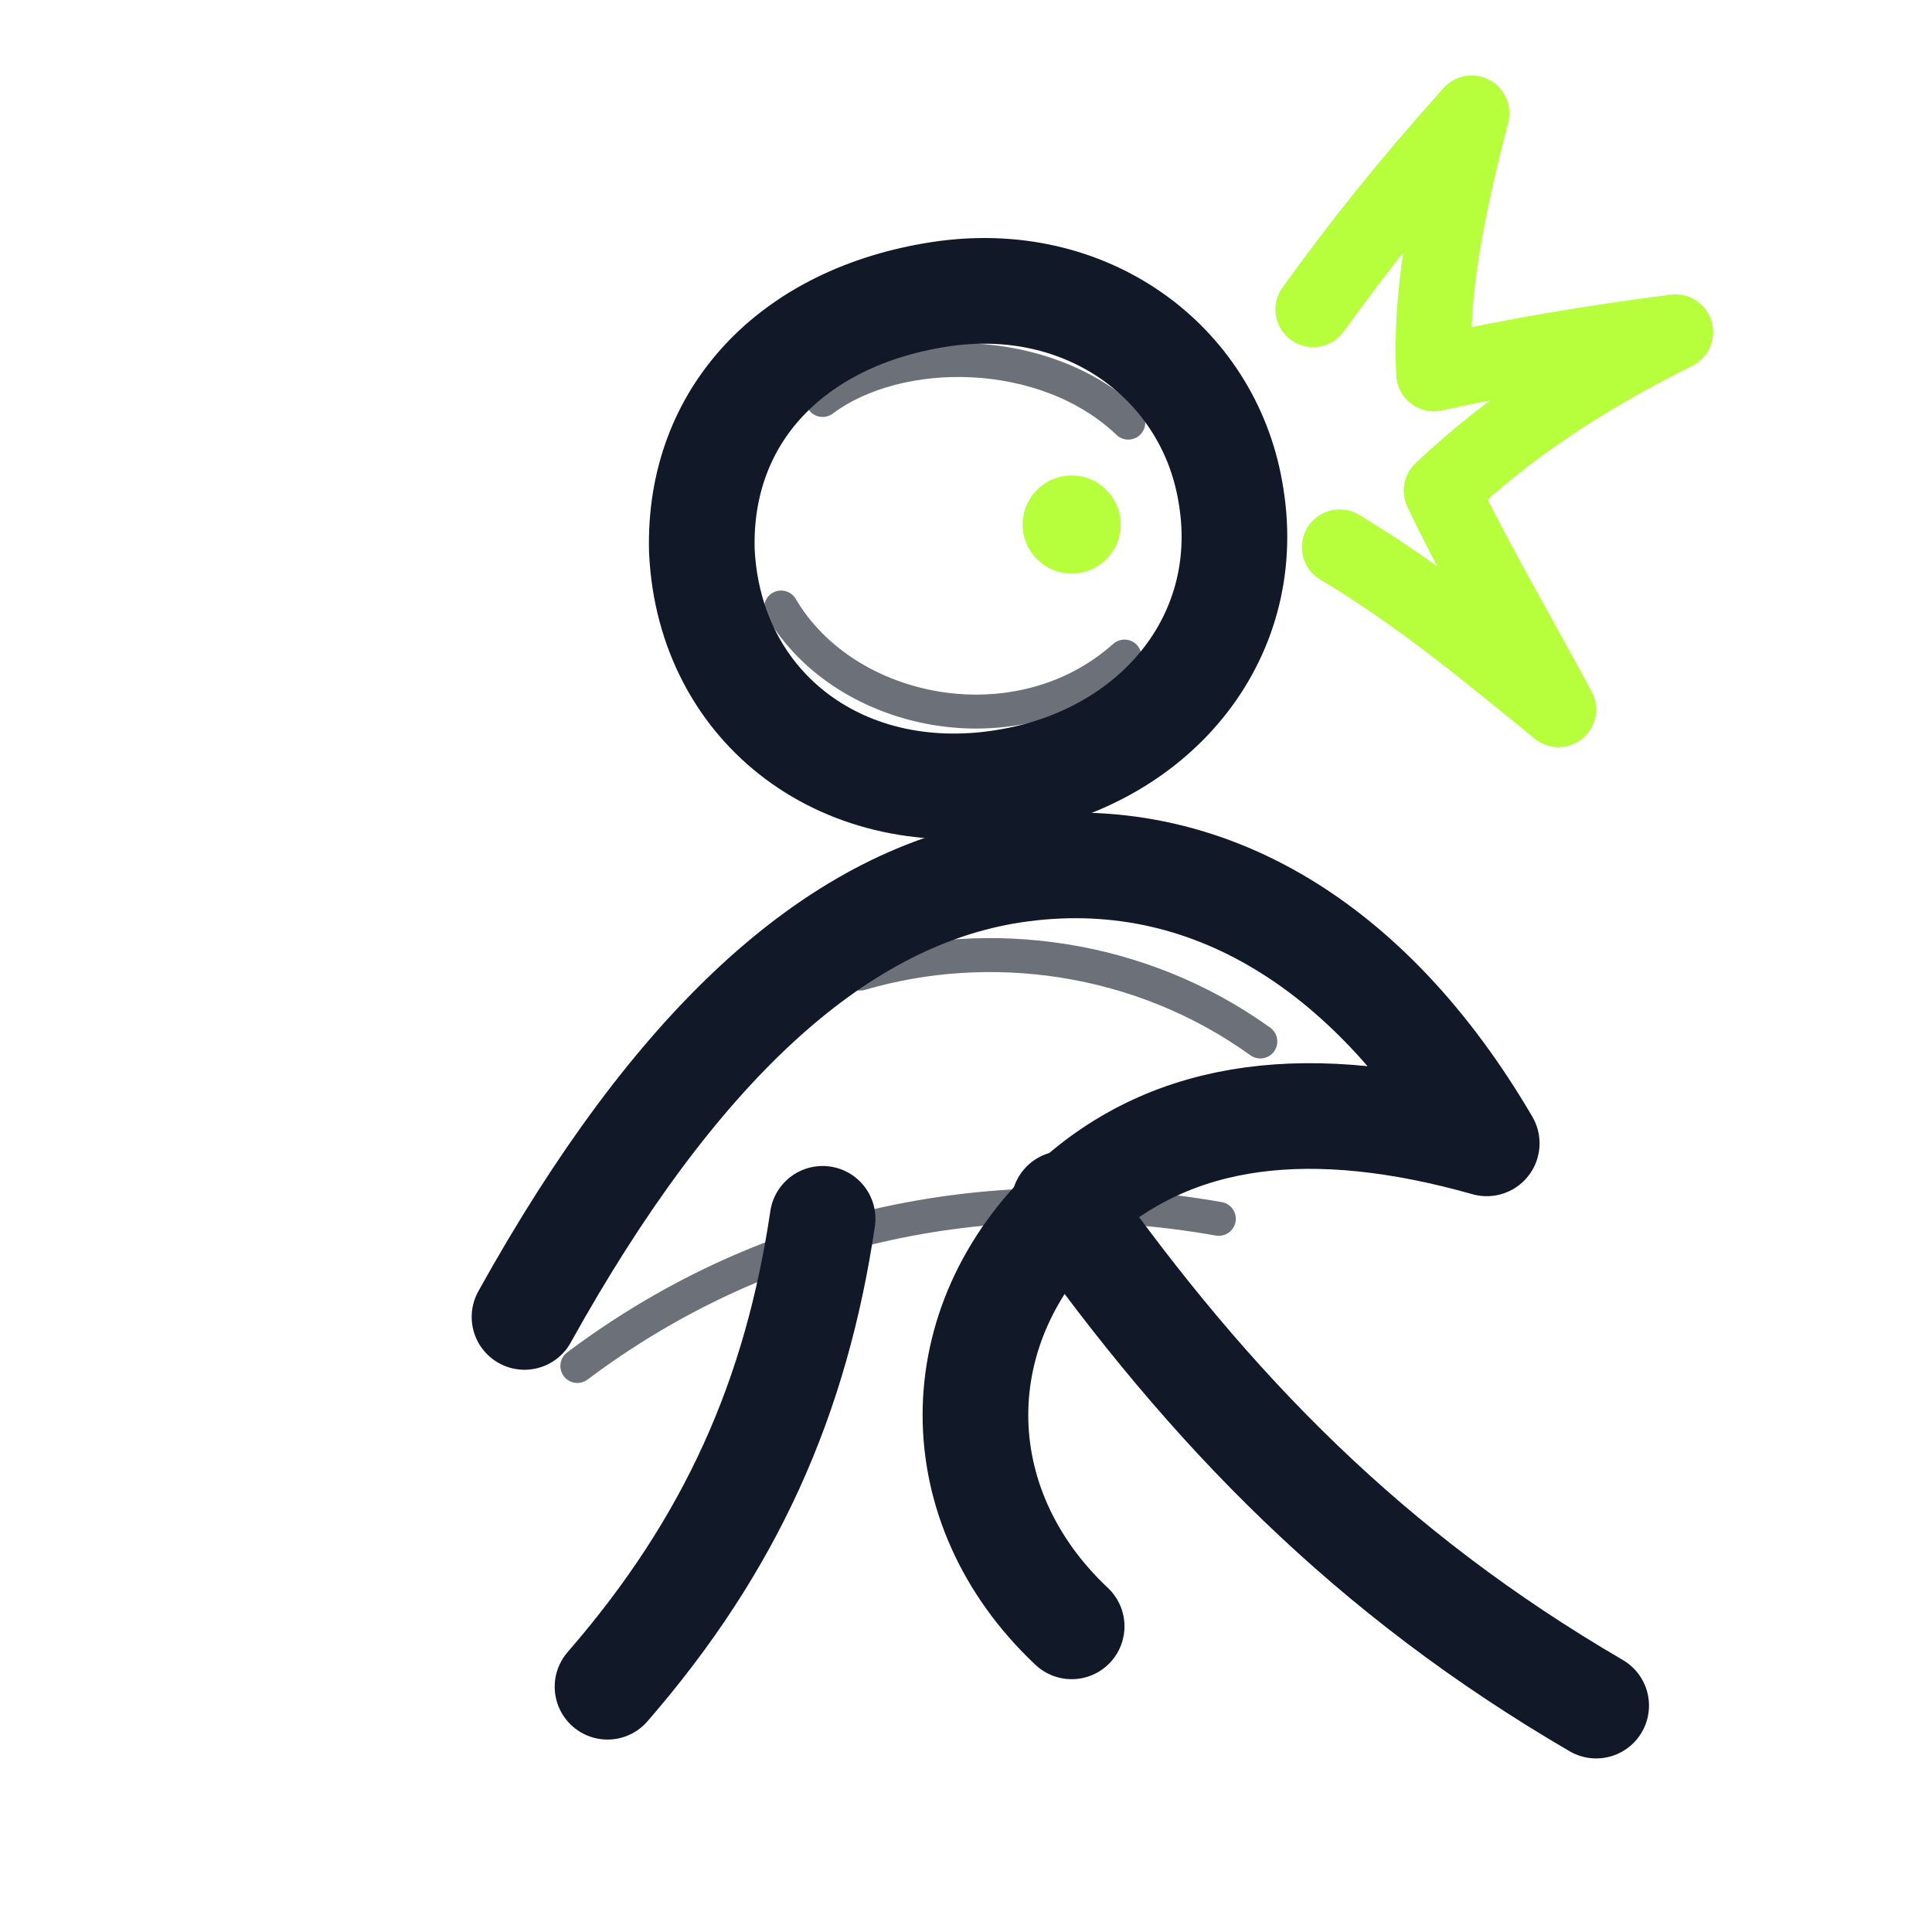
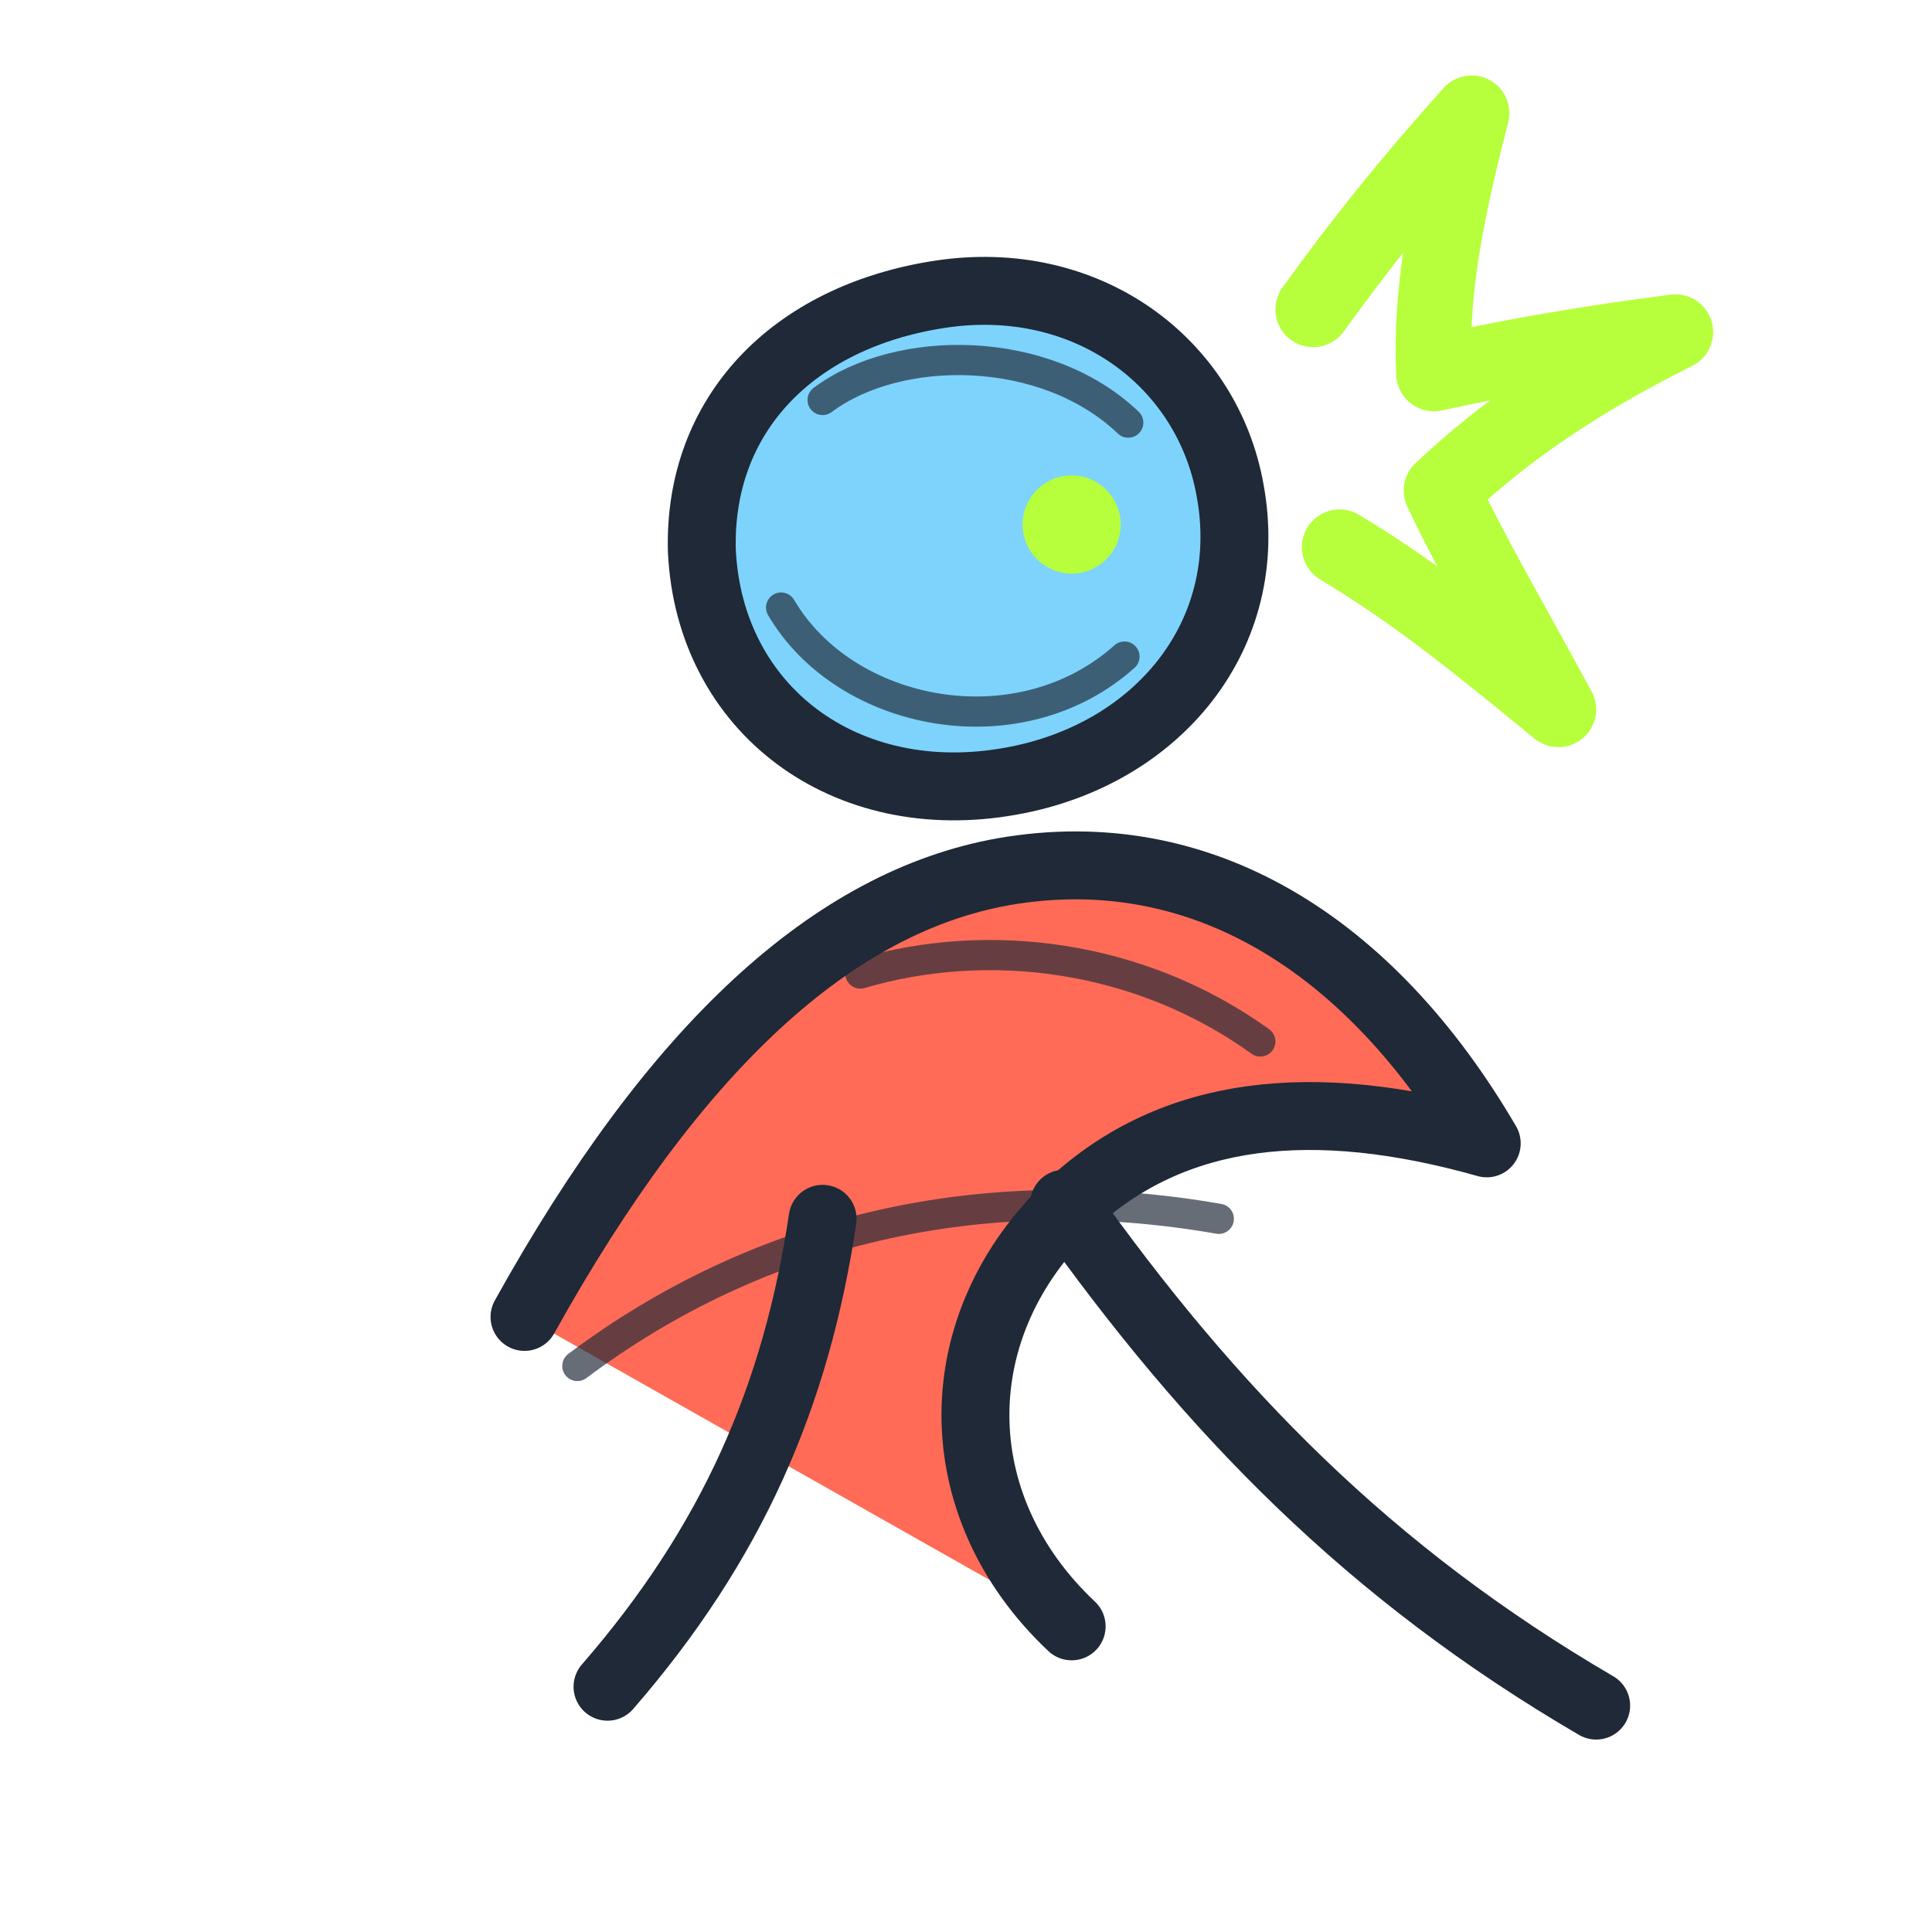
<svg xmlns="http://www.w3.org/2000/svg" width="512" height="512" viewBox="0 0 512 512" fill="none" role="img" aria-labelledby="title desc">
  <defs>
    <style>
-       .ink{stroke:#111827;stroke-width:28;stroke-linecap:round;stroke-linejoin:round}
-       .scratch{stroke:#111827;stroke-width:9;stroke-linecap:round;stroke-linejoin:round;opacity:.62}
+       .outline{stroke:#1f2937;stroke-width:18;stroke-linecap:round;stroke-linejoin:round}
+       .body{fill:#ff6b57;stroke:#1f2937;stroke-width:18;stroke-linecap:round;stroke-linejoin:round}
+       .head{fill:#7dd3fc;stroke:#1f2937;stroke-width:18;stroke-linecap:round;stroke-linejoin:round}
+       .scratch{stroke:#1f2937;stroke-width:8;stroke-linecap:round;stroke-linejoin:round;opacity:.68}
      .lime{stroke:#b7ff3c;stroke-width:20;stroke-linecap:round;stroke-linejoin:round}
      .dot{fill:#b7ff3c}
    </style>
  </defs>
  <path class="lime" d="M348 82 C361 64 373 49 390 30 C383 57 379 78 380 99 C403 94 421 91 444 88 C418 101 399 114 382 130 C390 147 400 164 413 188 C391 170 375 157 355 145" />
-   <path class="ink" d="M249 78 C210 84 185 110 186 146 C188 188 224 215 268 207 C307 200 333 168 326 130 C320 96 288 72 249 78" />
+   <path class="head" d="M249 78 C210 84 185 110 186 146 C188 188 224 215 268 207 C307 200 333 168 326 130 C320 96 288 72 249 78" />
  <path class="scratch" d="M218 106 C238 91 277 91 299 112" />
  <path class="scratch" d="M207 161 C224 190 270 199 298 174" />
  <circle class="dot" cx="284" cy="139" r="13" />
-   <path class="ink" d="M139 349 C179 277 221 239 266 231 C318 222 363 250 394 303 C348 290 311 294 284 319 C250 351 250 399 284 431" />
-   <path class="ink" d="M161 447 C194 409 211 370 218 323" />
-   <path class="ink" d="M282 319 C321 374 363 417 423 452" />
+   <path class="body" d="M139 349 C179 277 221 239 266 231 C318 222 363 250 394 303 C348 290 311 294 284 319 C250 351 250 399 284 431" />
+   <path class="outline" d="M161 447 C194 409 211 370 218 323" />
+   <path class="outline" d="M282 319 C321 374 363 417 423 452" />
  <path class="scratch" d="M153 362 C201 326 260 312 323 323" />
  <path class="scratch" d="M228 258 C262 248 302 253 334 276" />
</svg>
